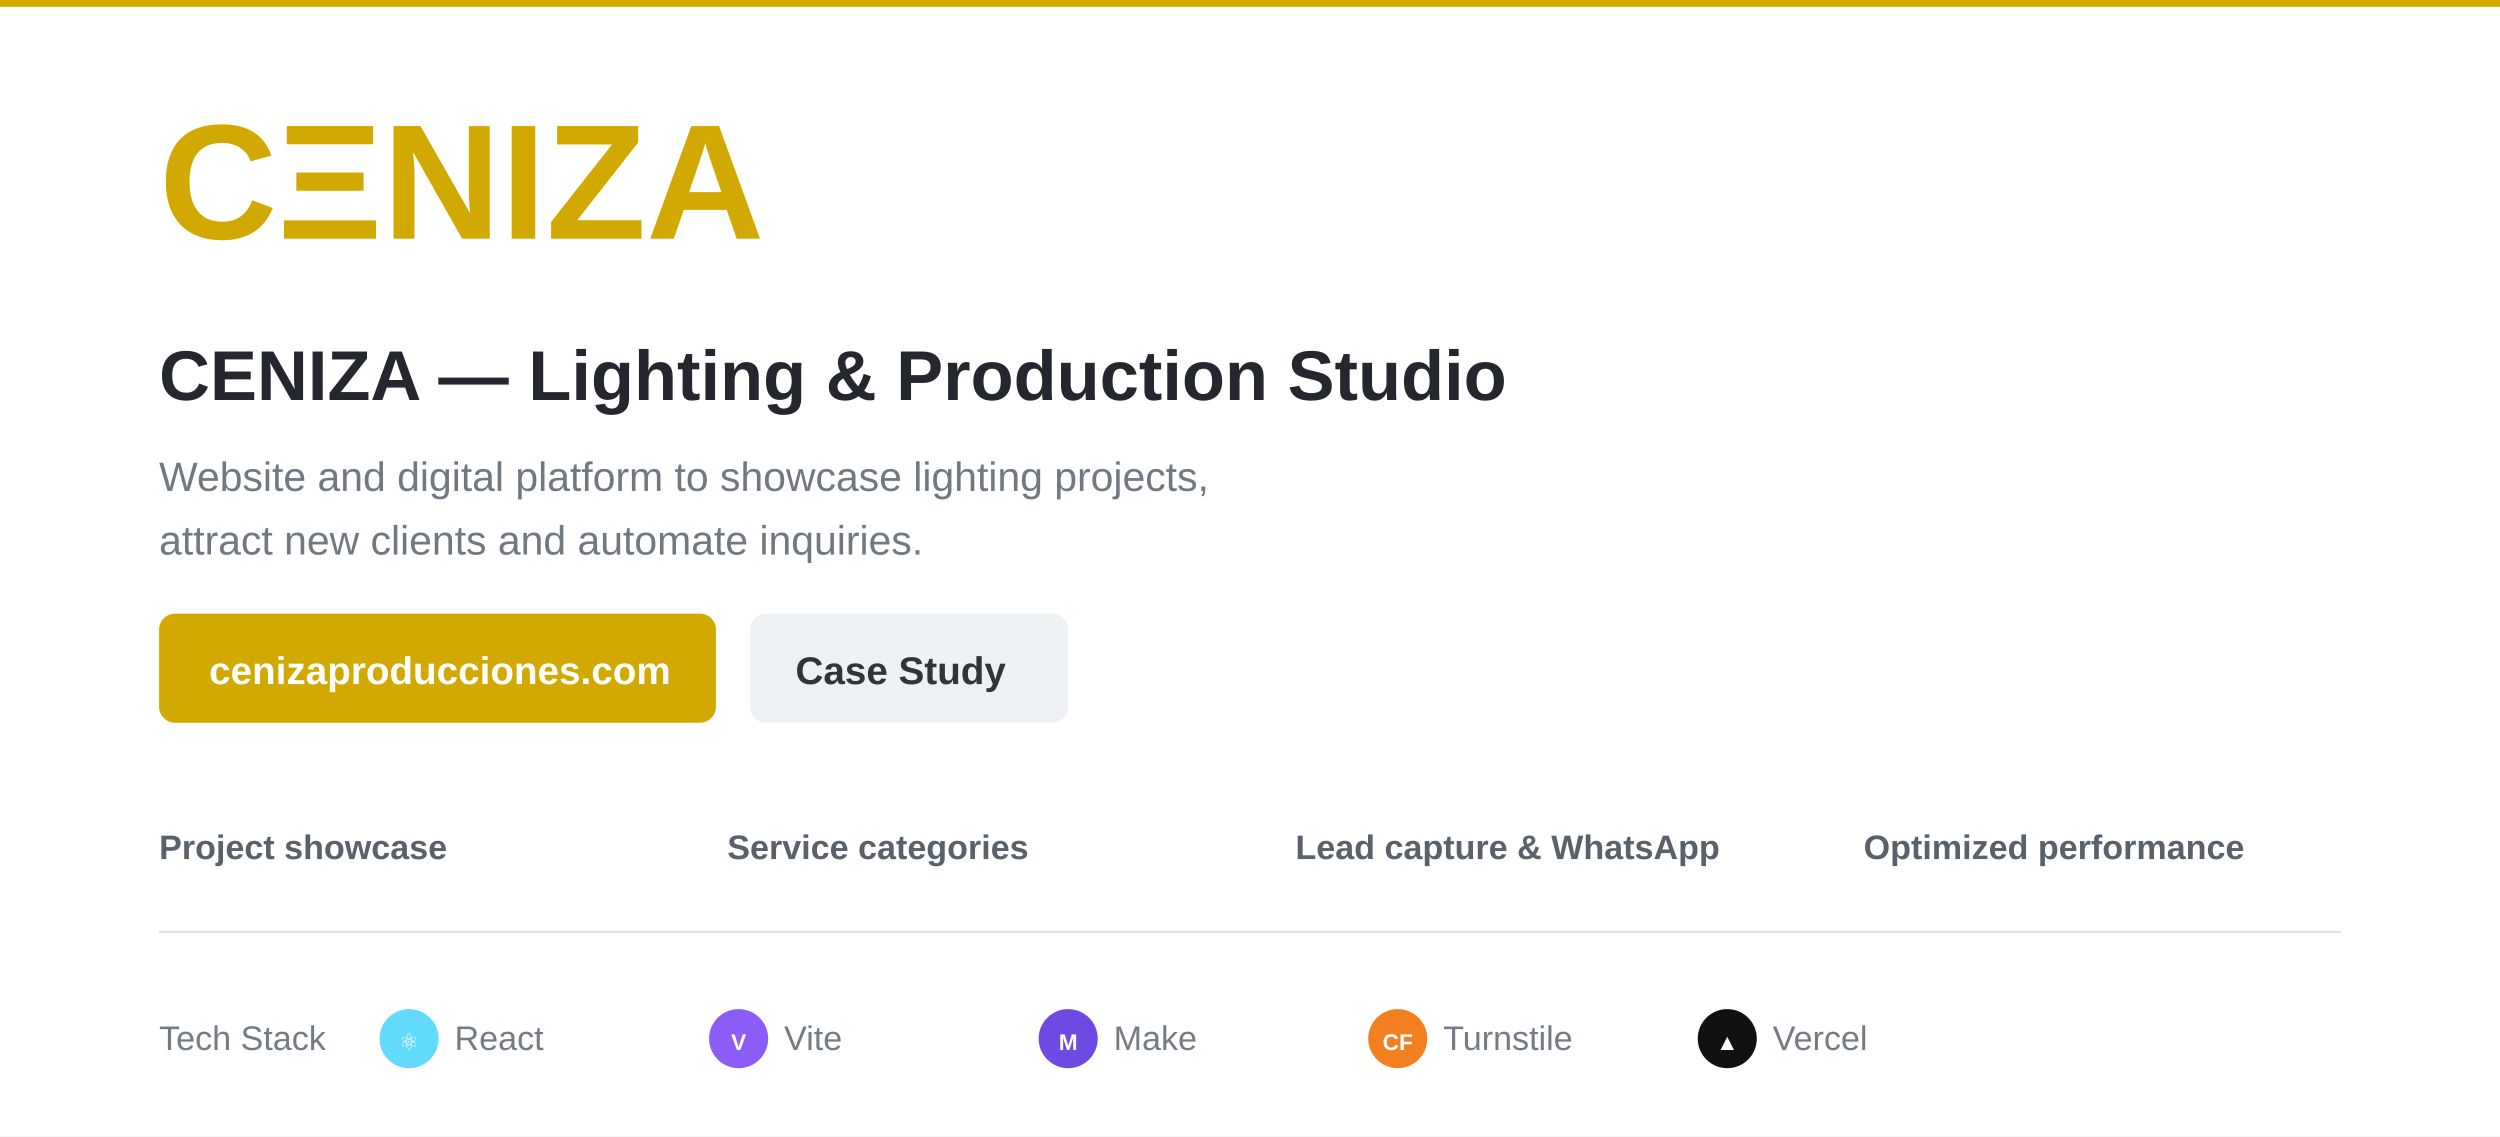
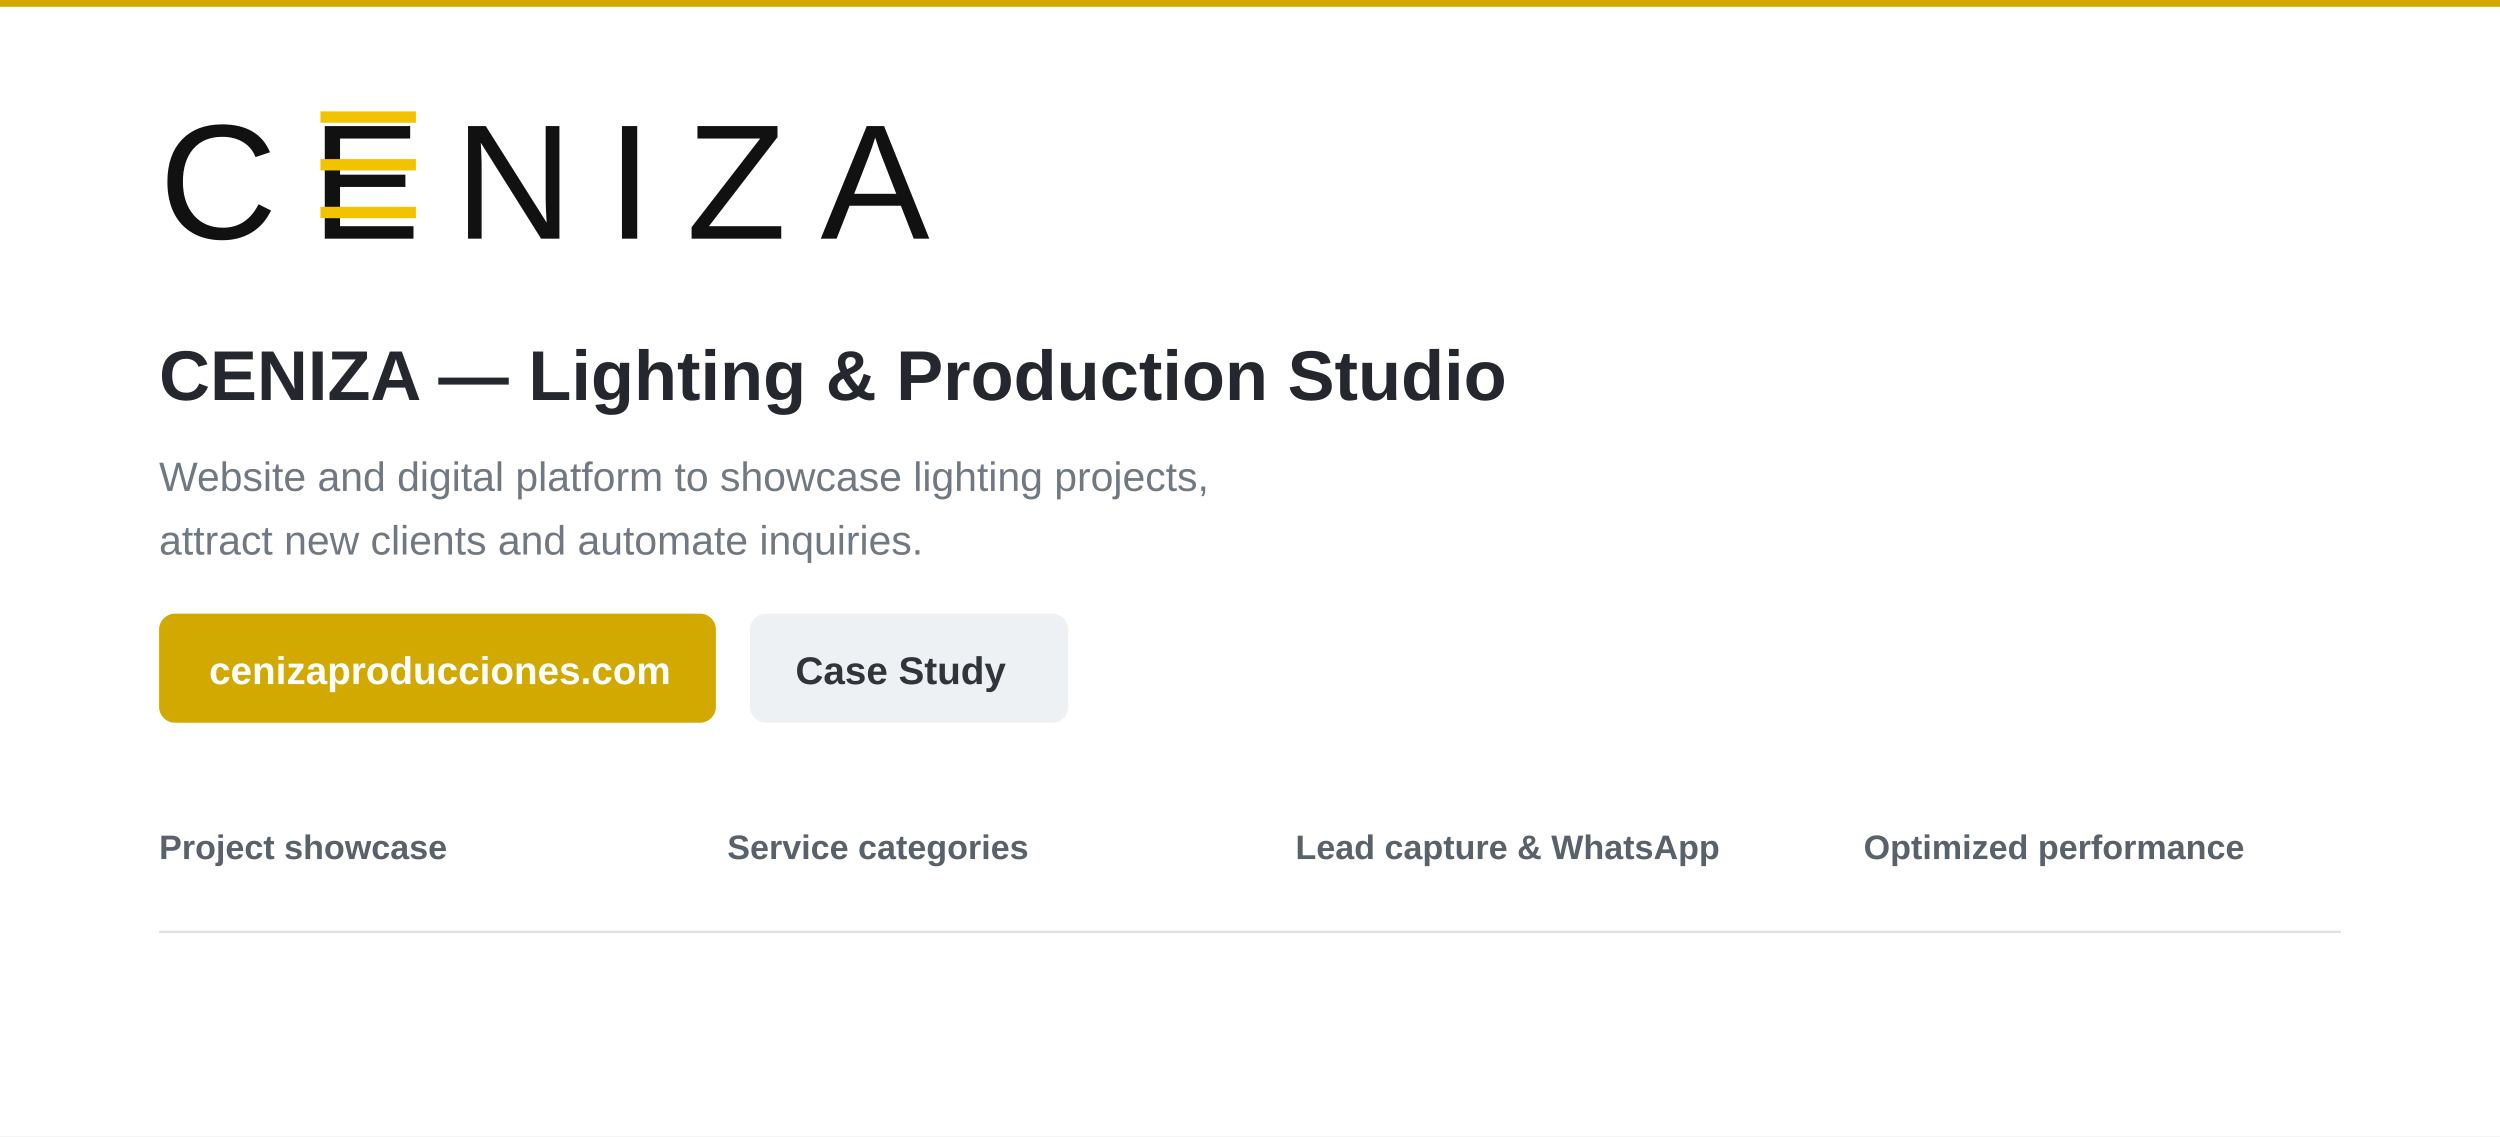
<svg xmlns="http://www.w3.org/2000/svg" width="1100" height="500" viewBox="0 0 1100 500">
  <style>.title{font:700 31px Arial,sans-serif;fill:#24282e}.desc{font:18px Arial,sans-serif;fill:#707981}.cap{font:600 15px Arial,sans-serif;fill:#59626b}.stack{font:15px Arial,sans-serif;fill:#737c84}.btn{font:700 17px Arial,sans-serif}.logo{font:700 72px Arial,sans-serif;fill:#D2A900}</style>
  <rect width="1100" height="500" fill="#fff" />
  <rect x="0" width="1100" height="3" fill="#D2A900" />
-   <text x="70" y="105" class="logo">CΞNIZA</text>
+   <text x="70" y="105" style="font:300 72px Arial,sans-serif;fill:#111;letter-spacing:15px">CENIZA</text>
+   <rect x="141" y="49" width="42" height="5" fill="#F2C300" />
+   <rect x="141" y="70" width="42" height="5" fill="#F2C300" />
+   <rect x="141" y="91" width="42" height="5" fill="#F2C300" />
  <text x="70" y="176" class="title">CENIZA — Lighting &amp; Production Studio</text>
  <text x="70" y="216" class="desc">Website and digital platform to showcase lighting projects,</text>
  <text x="70" y="244" class="desc">attract new clients and automate inquiries.</text>
  <rect x="70" y="270" width="245" height="48" rx="7" fill="#D2A900" />
  <text x="92" y="301" class="btn" fill="#fff">cenizaproducciones.com</text>
  <rect x="330" y="270" width="140" height="48" rx="7" fill="#EEF1F4" />
  <text x="350" y="301" class="btn" fill="#30353B">Case Study</text>
  <text x="70" y="378" class="cap">Project showcase</text>
  <text x="320" y="378" class="cap">Service categories</text>
  <text x="570" y="378" class="cap">Lead capture &amp; WhatsApp</text>
  <text x="820" y="378" class="cap">Optimized performance</text>
  <line x1="70" y1="410" x2="1030" y2="410" stroke="#DDE2E7" />
-   <text x="70" y="462" class="stack">Tech Stack</text>
-   <circle cx="180" cy="457" r="13" fill="#61DAFB" />
-   <text x="180" y="462" text-anchor="middle" style="font:700 10px Arial,sans-serif;fill:#fff">⚛</text>
-   <text x="200" y="462" class="stack">React</text>
-   <circle cx="325" cy="457" r="13" fill="#8B5CF6" />
-   <text x="325" y="462" text-anchor="middle" style="font:700 10px Arial,sans-serif;fill:#fff">V</text>
-   <text x="345" y="462" class="stack">Vite</text>
-   <circle cx="470" cy="457" r="13" fill="#6E4AE2" />
-   <text x="470" y="462" text-anchor="middle" style="font:700 10px Arial,sans-serif;fill:#fff">M</text>
-   <text x="490" y="462" class="stack">Make</text>
-   <circle cx="615" cy="457" r="13" fill="#F38020" />
-   <text x="615" y="462" text-anchor="middle" style="font:700 10px Arial,sans-serif;fill:#fff">CF</text>
-   <text x="635" y="462" class="stack">Turnstile</text>
-   <circle cx="760" cy="457" r="13" fill="#111" />
-   <text x="760" y="462" text-anchor="middle" style="font:700 10px Arial,sans-serif;fill:#fff">▲</text>
-   <text x="780" y="462" class="stack">Vercel</text>
</svg>
